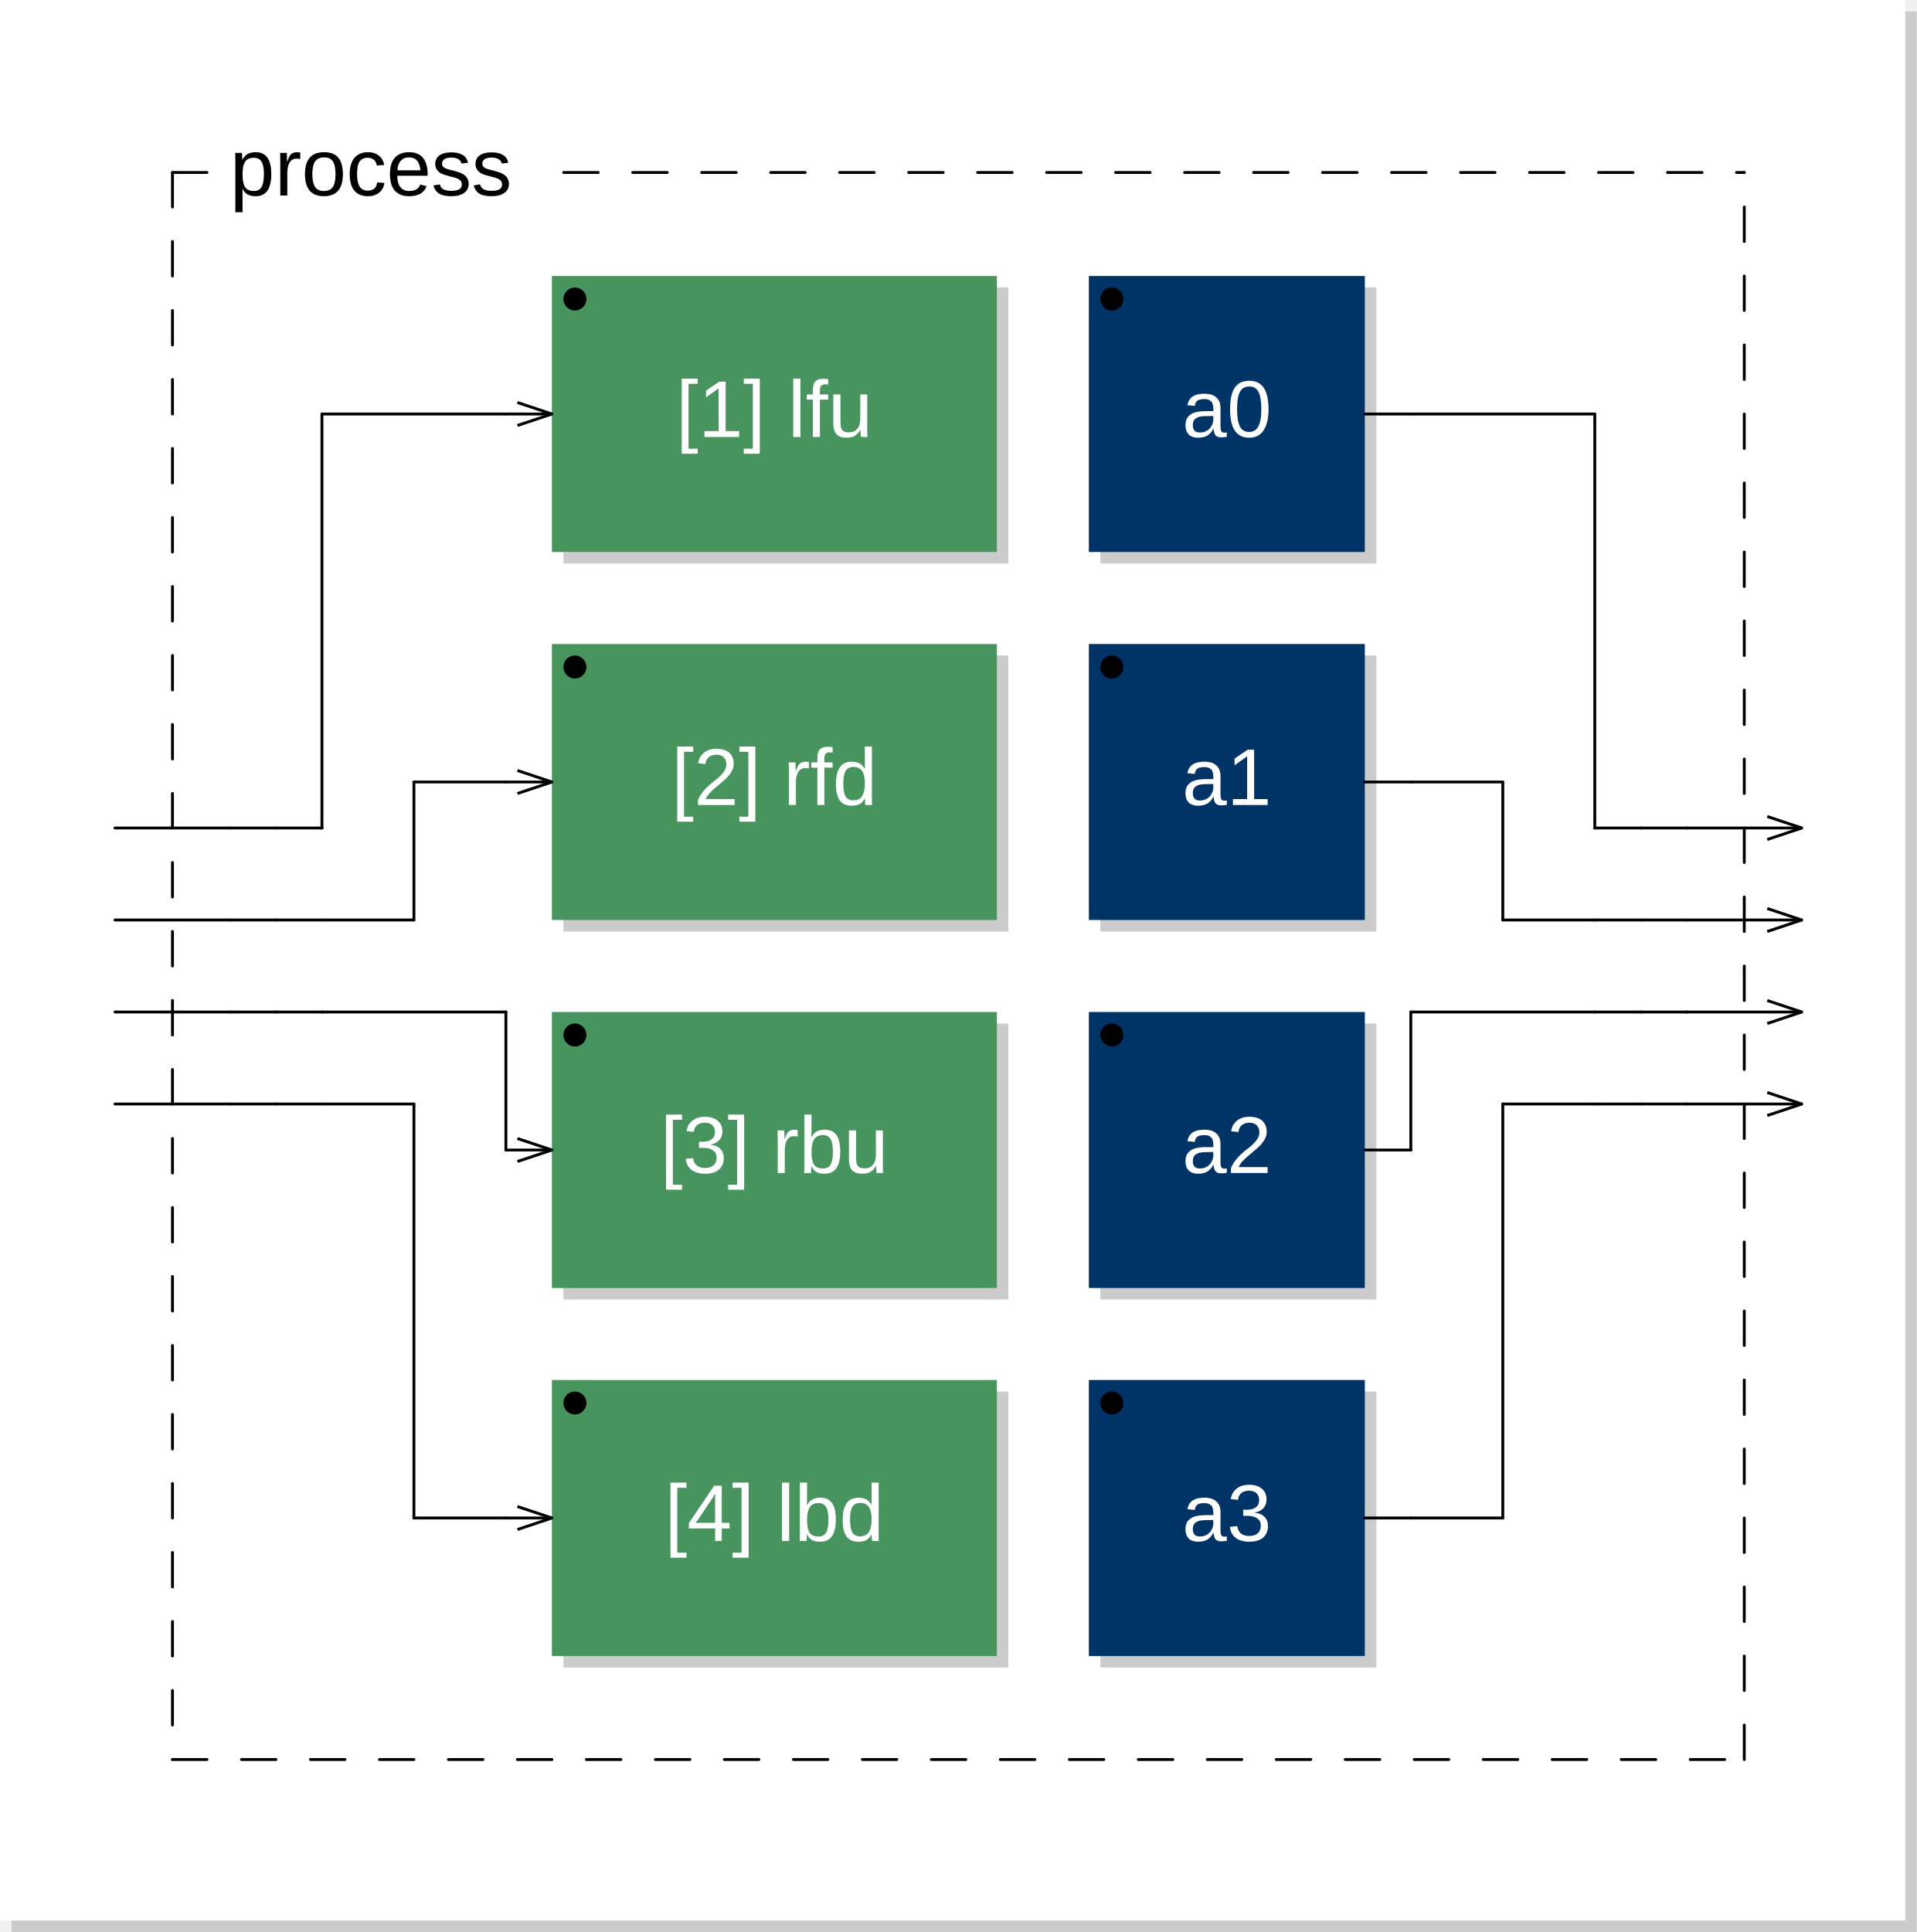
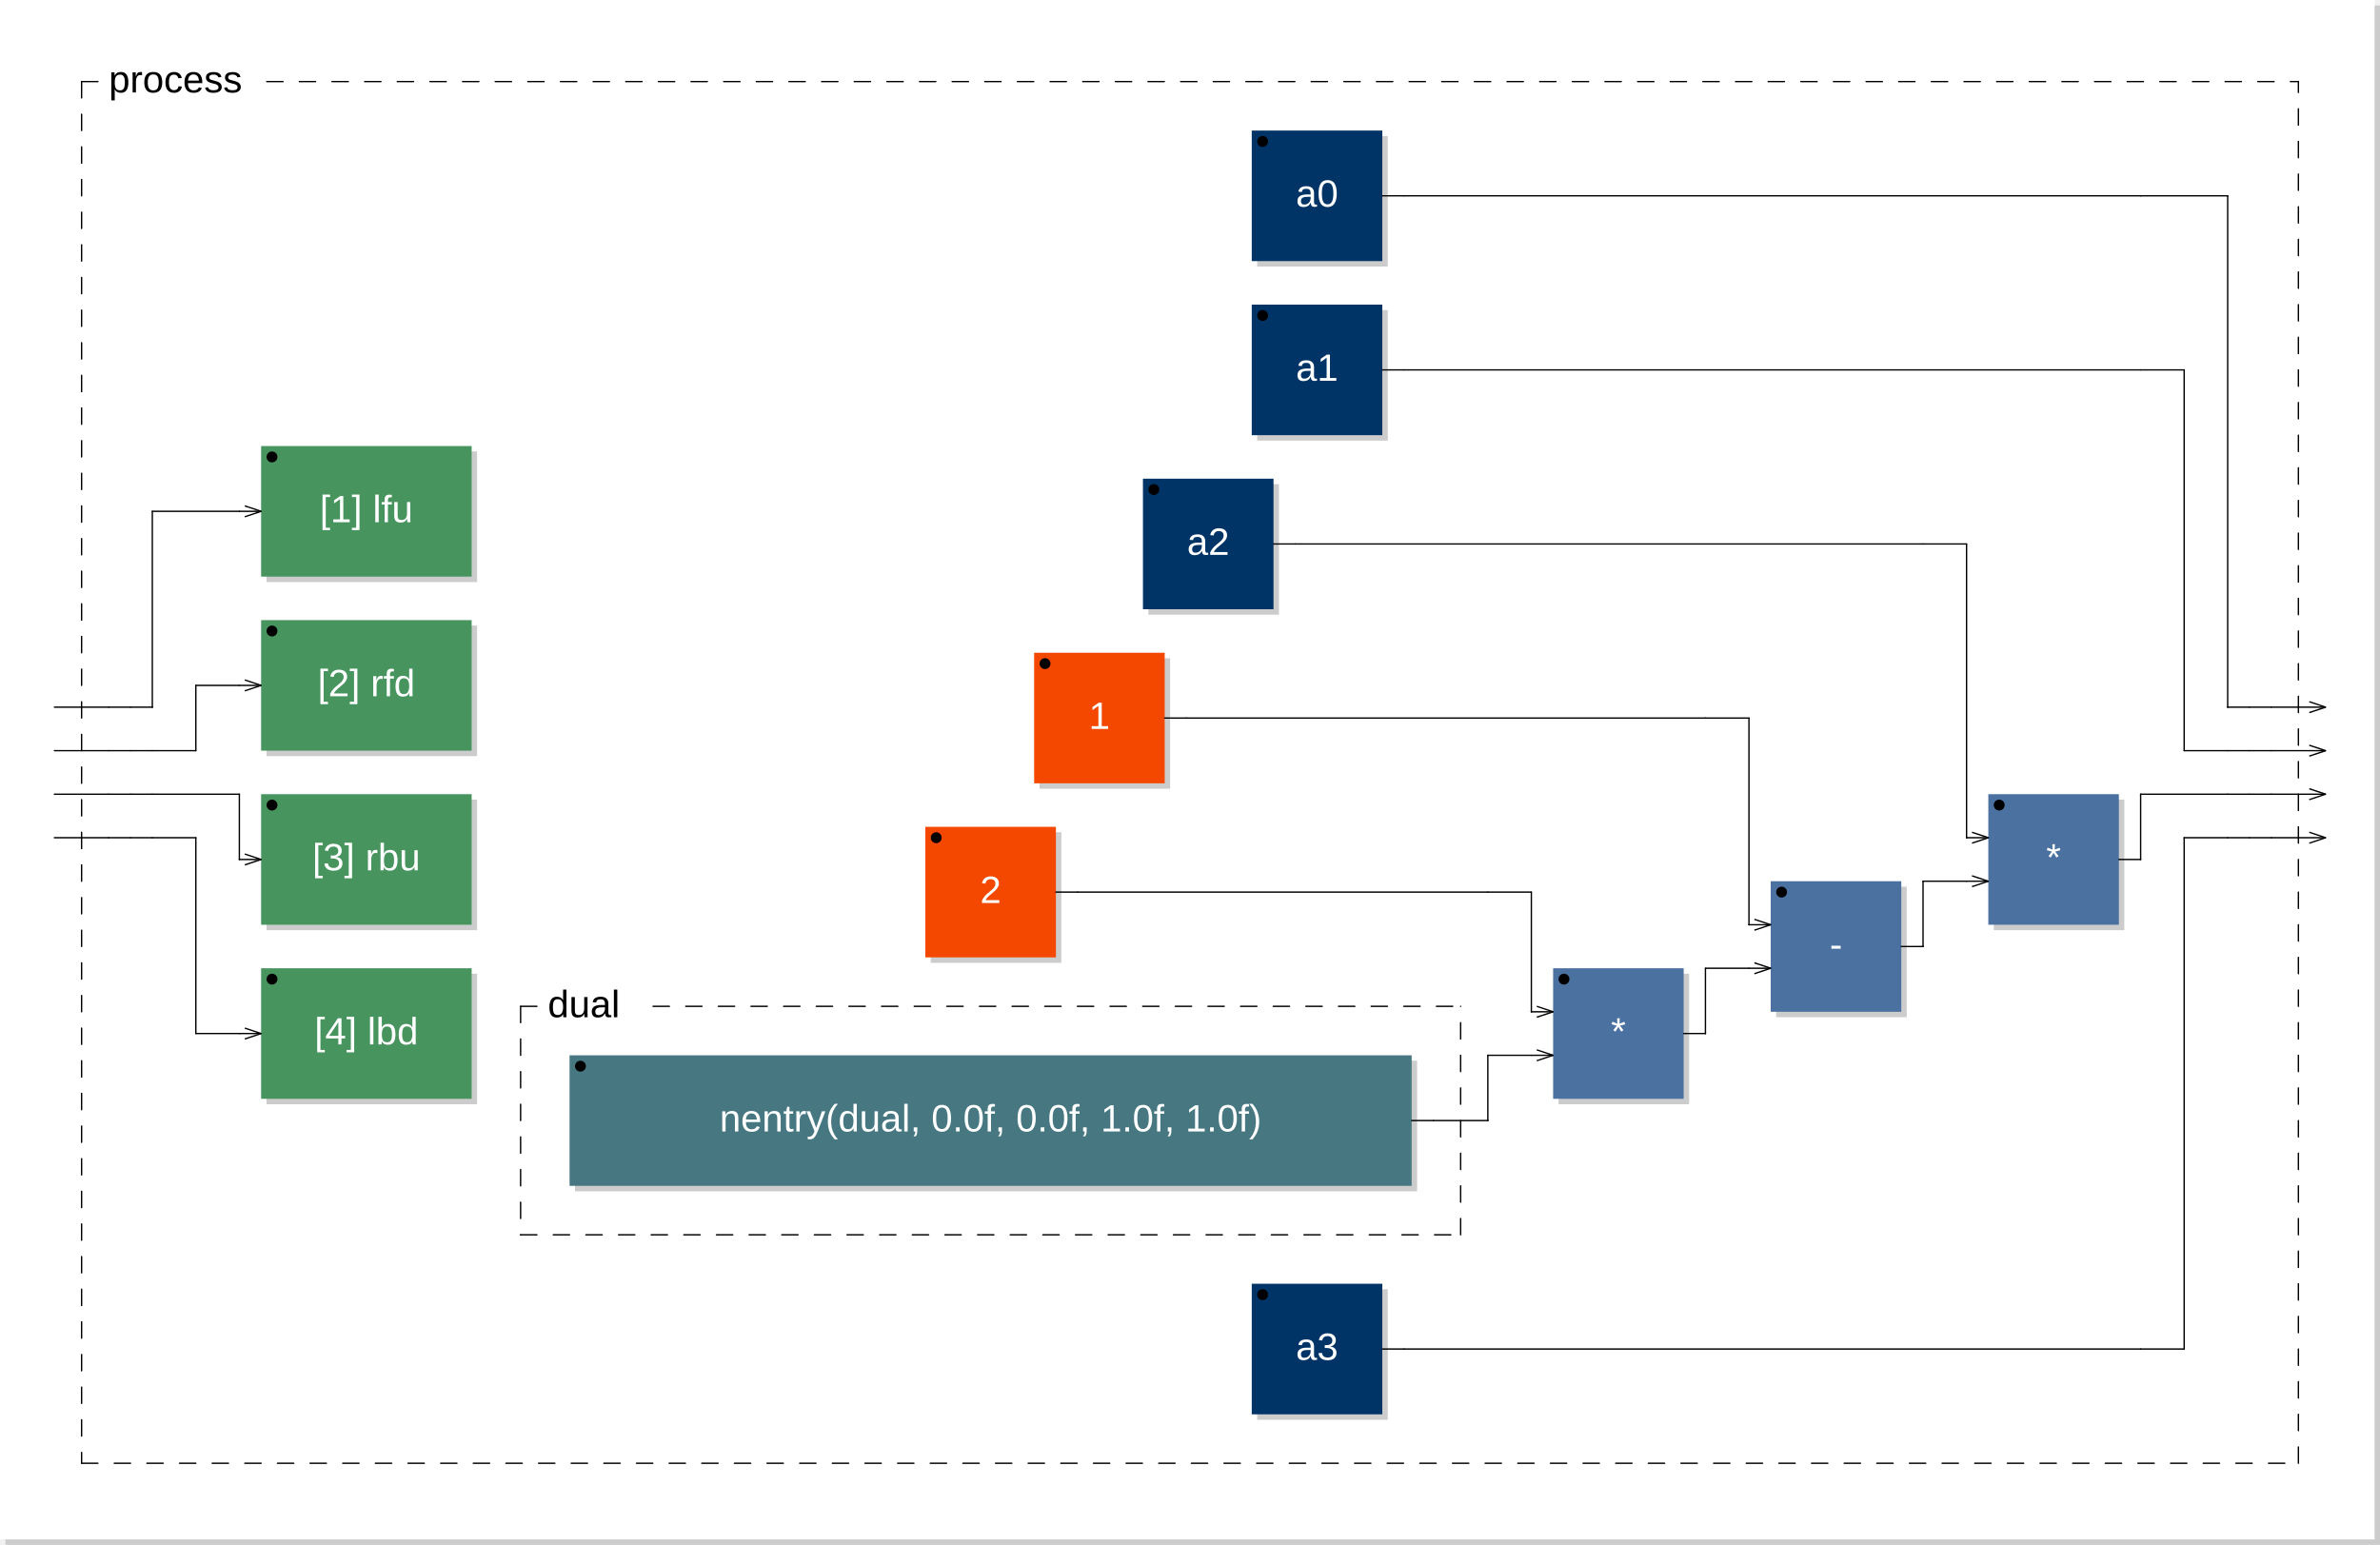
- <svg xmlns="http://www.w3.org/2000/svg" xmlns:xlink="http://www.w3.org/1999/xlink" viewBox="0 0 166.7 168" width="83.35mm" height="84mm" version="1.1">
-   <rect x="1" y="1" width="165.7" height="167" rx="0" ry="0" style="stroke:none;fill:#cccccc;" />
-   <rect x="0" y="0" width="165.7" height="167" rx="0" ry="0" style="stroke:none;fill:#ffffff;" />
+ <svg xmlns="http://www.w3.org/2000/svg" xmlns:xlink="http://www.w3.org/1999/xlink" viewBox="0 0 437.5 284" width="218.75mm" height="142mm" version="1.1">
+   <rect x="1" y="1" width="436.5" height="283" rx="0" ry="0" style="stroke:none;fill:#cccccc;" />
+   <rect x="0" y="0" width="436.5" height="283" rx="0" ry="0" style="stroke:none;fill:#ffffff;" />
  <text x="10" y="7" font-family="Arial" font-size="7" />
-   <rect x="49" y="25" width="38.7" height="24" rx="0" ry="0" style="stroke:none;fill:#cccccc;" />
-   <rect x="48" y="24" width="38.7" height="24" rx="0" ry="0" style="stroke:none;fill:#47945E;" />
-   <text x="67.35" y="38" font-family="Arial" font-size="7" text-anchor="middle" fill="#FFFFFF">[1] lfu</text>
-   <circle cx="50" cy="26" r="1" />
-   <line x1="45" y1="35" x2="48" y2="36" transform="rotate(0,48,36)" style="stroke: black; stroke-width:0.25;" />
-   <line x1="45" y1="37" x2="48" y2="36" transform="rotate(0,48,36)" style="stroke: black; stroke-width:0.25;" />
-   <rect x="49" y="57" width="38.7" height="24" rx="0" ry="0" style="stroke:none;fill:#cccccc;" />
-   <rect x="48" y="56" width="38.7" height="24" rx="0" ry="0" style="stroke:none;fill:#47945E;" />
-   <text x="67.35" y="70" font-family="Arial" font-size="7" text-anchor="middle" fill="#FFFFFF">[2] rfd</text>
-   <circle cx="50" cy="58" r="1" />
-   <line x1="45" y1="67" x2="48" y2="68" transform="rotate(0,48,68)" style="stroke: black; stroke-width:0.25;" />
-   <line x1="45" y1="69" x2="48" y2="68" transform="rotate(0,48,68)" style="stroke: black; stroke-width:0.25;" />
-   <rect x="49" y="89" width="38.7" height="24" rx="0" ry="0" style="stroke:none;fill:#cccccc;" />
-   <rect x="48" y="88" width="38.7" height="24" rx="0" ry="0" style="stroke:none;fill:#47945E;" />
-   <text x="67.35" y="102" font-family="Arial" font-size="7" text-anchor="middle" fill="#FFFFFF">[3] rbu</text>
-   <circle cx="50" cy="90" r="1" />
-   <line x1="45" y1="99" x2="48" y2="100" transform="rotate(0,48,100)" style="stroke: black; stroke-width:0.25;" />
-   <line x1="45" y1="101" x2="48" y2="100" transform="rotate(0,48,100)" style="stroke: black; stroke-width:0.25;" />
-   <rect x="49" y="121" width="38.7" height="24" rx="0" ry="0" style="stroke:none;fill:#cccccc;" />
-   <rect x="48" y="120" width="38.7" height="24" rx="0" ry="0" style="stroke:none;fill:#47945E;" />
-   <text x="67.35" y="134" font-family="Arial" font-size="7" text-anchor="middle" fill="#FFFFFF">[4] lbd</text>
-   <circle cx="50" cy="122" r="1" />
-   <line x1="45" y1="131" x2="48" y2="132" transform="rotate(0,48,132)" style="stroke: black; stroke-width:0.25;" />
-   <line x1="45" y1="133" x2="48" y2="132" transform="rotate(0,48,132)" style="stroke: black; stroke-width:0.25;" />
-   <a xlink:href="a0-0x6000031c8000.svg">
-     <rect x="95.7" y="25" width="24" height="24" rx="0" ry="0" style="stroke:none;fill:#cccccc;" />
-     <rect x="94.7" y="24" width="24" height="24" rx="0" ry="0" style="stroke:none;fill:#003366;" />
-   </a>
-   <a xlink:href="a0-0x6000031c8000.svg">
-     <text x="106.7" y="38" font-family="Arial" font-size="7" text-anchor="middle" fill="#FFFFFF">a0</text>
-   </a>
-   <circle cx="96.7" cy="26" r="1" />
-   <a xlink:href="a1-0x6000031c8a80.svg">
-     <rect x="95.7" y="57" width="24" height="24" rx="0" ry="0" style="stroke:none;fill:#cccccc;" />
-     <rect x="94.7" y="56" width="24" height="24" rx="0" ry="0" style="stroke:none;fill:#003366;" />
-   </a>
-   <a xlink:href="a1-0x6000031c8a80.svg">
-     <text x="106.7" y="70" font-family="Arial" font-size="7" text-anchor="middle" fill="#FFFFFF">a1</text>
-   </a>
-   <circle cx="96.7" cy="58" r="1" />
-   <a xlink:href="a2-0x6000031c9280.svg">
-     <rect x="95.7" y="89" width="24" height="24" rx="0" ry="0" style="stroke:none;fill:#cccccc;" />
-     <rect x="94.7" y="88" width="24" height="24" rx="0" ry="0" style="stroke:none;fill:#003366;" />
-   </a>
-   <a xlink:href="a2-0x6000031c9280.svg">
-     <text x="106.7" y="102" font-family="Arial" font-size="7" text-anchor="middle" fill="#FFFFFF">a2</text>
-   </a>
-   <circle cx="96.7" cy="90" r="1" />
-   <a xlink:href="a3-0x6000031c9a00.svg">
-     <rect x="95.7" y="121" width="24" height="24" rx="0" ry="0" style="stroke:none;fill:#cccccc;" />
-     <rect x="94.7" y="120" width="24" height="24" rx="0" ry="0" style="stroke:none;fill:#003366;" />
-   </a>
-   <a xlink:href="a3-0x6000031c9a00.svg">
-     <text x="106.7" y="134" font-family="Arial" font-size="7" text-anchor="middle" fill="#FFFFFF">a3</text>
-   </a>
-   <circle cx="96.7" cy="122" r="1" />
-   <line x1="15" y1="15" x2="15" y2="153" style="stroke: black; stroke-linecap:round; stroke-width:0.25; stroke-dasharray:3,3;" />
-   <line x1="15" y1="153" x2="151.7" y2="153" style="stroke: black; stroke-linecap:round; stroke-width:0.25; stroke-dasharray:3,3;" />
-   <line x1="151.7" y1="153" x2="151.7" y2="15" style="stroke: black; stroke-linecap:round; stroke-width:0.25; stroke-dasharray:3,3;" />
+   <rect x="49" y="83" width="38.7" height="24" rx="0" ry="0" style="stroke:none;fill:#cccccc;" />
+   <rect x="48" y="82" width="38.7" height="24" rx="0" ry="0" style="stroke:none;fill:#47945E;" />
+   <text x="67.35" y="96" font-family="Arial" font-size="7" text-anchor="middle" fill="#FFFFFF">[1] lfu</text>
+   <circle cx="50" cy="84" r="1" />
+   <line x1="45" y1="93" x2="48" y2="94" transform="rotate(0,48,94)" style="stroke: black; stroke-width:0.25;" />
+   <line x1="45" y1="95" x2="48" y2="94" transform="rotate(0,48,94)" style="stroke: black; stroke-width:0.25;" />
+   <rect x="49" y="115" width="38.7" height="24" rx="0" ry="0" style="stroke:none;fill:#cccccc;" />
+   <rect x="48" y="114" width="38.7" height="24" rx="0" ry="0" style="stroke:none;fill:#47945E;" />
+   <text x="67.35" y="128" font-family="Arial" font-size="7" text-anchor="middle" fill="#FFFFFF">[2] rfd</text>
+   <circle cx="50" cy="116" r="1" />
+   <line x1="45" y1="125" x2="48" y2="126" transform="rotate(0,48,126)" style="stroke: black; stroke-width:0.25;" />
+   <line x1="45" y1="127" x2="48" y2="126" transform="rotate(0,48,126)" style="stroke: black; stroke-width:0.25;" />
+   <rect x="49" y="147" width="38.7" height="24" rx="0" ry="0" style="stroke:none;fill:#cccccc;" />
+   <rect x="48" y="146" width="38.7" height="24" rx="0" ry="0" style="stroke:none;fill:#47945E;" />
+   <text x="67.35" y="160" font-family="Arial" font-size="7" text-anchor="middle" fill="#FFFFFF">[3] rbu</text>
+   <circle cx="50" cy="148" r="1" />
+   <line x1="45" y1="157" x2="48" y2="158" transform="rotate(0,48,158)" style="stroke: black; stroke-width:0.25;" />
+   <line x1="45" y1="159" x2="48" y2="158" transform="rotate(0,48,158)" style="stroke: black; stroke-width:0.25;" />
+   <rect x="49" y="179" width="38.7" height="24" rx="0" ry="0" style="stroke:none;fill:#cccccc;" />
+   <rect x="48" y="178" width="38.7" height="24" rx="0" ry="0" style="stroke:none;fill:#47945E;" />
+   <text x="67.35" y="192" font-family="Arial" font-size="7" text-anchor="middle" fill="#FFFFFF">[4] lbd</text>
+   <circle cx="50" cy="180" r="1" />
+   <line x1="45" y1="189" x2="48" y2="190" transform="rotate(0,48,190)" style="stroke: black; stroke-width:0.25;" />
+   <line x1="45" y1="191" x2="48" y2="190" transform="rotate(0,48,190)" style="stroke: black; stroke-width:0.25;" />
+   <a xlink:href="a0-0x600002b45ff0.svg">
+     <rect x="231.1" y="25" width="24" height="24" rx="0" ry="0" style="stroke:none;fill:#cccccc;" />
+     <rect x="230.1" y="24" width="24" height="24" rx="0" ry="0" style="stroke:none;fill:#003366;" />
+   </a>
+   <a xlink:href="a0-0x600002b45ff0.svg">
+     <text x="242.1" y="38" font-family="Arial" font-size="7" text-anchor="middle" fill="#FFFFFF">a0</text>
+   </a>
+   <circle cx="232.1" cy="26" r="1" />
+   <a xlink:href="a1-0x600002b46920.svg">
+     <rect x="231.1" y="57" width="24" height="24" rx="0" ry="0" style="stroke:none;fill:#cccccc;" />
+     <rect x="230.1" y="56" width="24" height="24" rx="0" ry="0" style="stroke:none;fill:#003366;" />
+   </a>
+   <a xlink:href="a1-0x600002b46920.svg">
+     <text x="242.1" y="70" font-family="Arial" font-size="7" text-anchor="middle" fill="#FFFFFF">a1</text>
+   </a>
+   <circle cx="232.1" cy="58" r="1" />
+   <a xlink:href="a2-0x600002b47100.svg">
+     <rect x="211.1" y="89" width="24" height="24" rx="0" ry="0" style="stroke:none;fill:#cccccc;" />
+     <rect x="210.1" y="88" width="24" height="24" rx="0" ry="0" style="stroke:none;fill:#003366;" />
+   </a>
+   <a xlink:href="a2-0x600002b47100.svg">
+     <text x="222.1" y="102" font-family="Arial" font-size="7" text-anchor="middle" fill="#FFFFFF">a2</text>
+   </a>
+   <circle cx="212.1" cy="90" r="1" />
+   <rect x="191.1" y="121" width="24" height="24" rx="0" ry="0" style="stroke:none;fill:#cccccc;" />
+   <rect x="190.1" y="120" width="24" height="24" rx="0" ry="0" style="stroke:none;fill:#f44800;" />
+   <text x="202.1" y="134" font-family="Arial" font-size="7" text-anchor="middle" fill="#FFFFFF">1</text>
+   <circle cx="192.1" cy="122" r="1" />
+   <rect x="171.1" y="153" width="24" height="24" rx="0" ry="0" style="stroke:none;fill:#cccccc;" />
+   <rect x="170.1" y="152" width="24" height="24" rx="0" ry="0" style="stroke:none;fill:#f44800;" />
+   <text x="182.1" y="166" font-family="Arial" font-size="7" text-anchor="middle" fill="#FFFFFF">2</text>
+   <circle cx="172.1" cy="154" r="1" />
+   <rect x="105.7" y="195" width="154.8" height="24" rx="0" ry="0" style="stroke:none;fill:#cccccc;" />
+   <rect x="104.7" y="194" width="154.8" height="24" rx="0" ry="0" style="stroke:none;fill:#477881;" />
+   <text x="182.1" y="208" font-family="Arial" font-size="7" text-anchor="middle" fill="#FFFFFF">nentry(dual, 0.0f, 0.0f, 1.0f, 1.0f)</text>
+   <circle cx="106.7" cy="196" r="1" />
+   <line x1="95.7" y1="185" x2="95.7" y2="227" style="stroke: black; stroke-linecap:round; stroke-width:0.25; stroke-dasharray:3,3;" />
+   <line x1="95.7" y1="227" x2="268.5" y2="227" style="stroke: black; stroke-linecap:round; stroke-width:0.25; stroke-dasharray:3,3;" />
+   <line x1="268.5" y1="227" x2="268.5" y2="185" style="stroke: black; stroke-linecap:round; stroke-width:0.25; stroke-dasharray:3,3;" />
+   <line x1="95.7" y1="185" x2="100.7" y2="185" style="stroke: black; stroke-linecap:round; stroke-width:0.25; stroke-dasharray:3,3;" />
+   <line x1="120.05" y1="185" x2="268.5" y2="185" style="stroke: black; stroke-linecap:round; stroke-width:0.25; stroke-dasharray:3,3;" />
+   <text x="100.7" y="187" font-family="Arial" font-size="7">dual</text>
+   <rect x="286.5" y="179" width="24" height="24" rx="0" ry="0" style="stroke:none;fill:#cccccc;" />
+   <rect x="285.5" y="178" width="24" height="24" rx="0" ry="0" style="stroke:none;fill:#4B71A1;" />
+   <text x="297.5" y="192" font-family="Arial" font-size="7" text-anchor="middle" fill="#FFFFFF">*</text>
+   <circle cx="287.5" cy="180" r="1" />
+   <line x1="282.5" y1="185" x2="285.5" y2="186" transform="rotate(0,285.5,186)" style="stroke: black; stroke-width:0.25;" />
+   <line x1="282.5" y1="187" x2="285.5" y2="186" transform="rotate(0,285.5,186)" style="stroke: black; stroke-width:0.25;" />
+   <line x1="282.5" y1="193" x2="285.5" y2="194" transform="rotate(0,285.5,194)" style="stroke: black; stroke-width:0.25;" />
+   <line x1="282.5" y1="195" x2="285.5" y2="194" transform="rotate(0,285.5,194)" style="stroke: black; stroke-width:0.25;" />
+   <rect x="326.5" y="163" width="24" height="24" rx="0" ry="0" style="stroke:none;fill:#cccccc;" />
+   <rect x="325.5" y="162" width="24" height="24" rx="0" ry="0" style="stroke:none;fill:#4B71A1;" />
+   <text x="337.5" y="176" font-family="Arial" font-size="7" text-anchor="middle" fill="#FFFFFF">-</text>
+   <circle cx="327.5" cy="164" r="1" />
+   <line x1="322.5" y1="169" x2="325.5" y2="170" transform="rotate(0,325.5,170)" style="stroke: black; stroke-width:0.25;" />
+   <line x1="322.5" y1="171" x2="325.5" y2="170" transform="rotate(0,325.5,170)" style="stroke: black; stroke-width:0.25;" />
+   <line x1="322.5" y1="177" x2="325.5" y2="178" transform="rotate(0,325.5,178)" style="stroke: black; stroke-width:0.25;" />
+   <line x1="322.5" y1="179" x2="325.5" y2="178" transform="rotate(0,325.5,178)" style="stroke: black; stroke-width:0.25;" />
+   <rect x="366.5" y="147" width="24" height="24" rx="0" ry="0" style="stroke:none;fill:#cccccc;" />
+   <rect x="365.5" y="146" width="24" height="24" rx="0" ry="0" style="stroke:none;fill:#4B71A1;" />
+   <text x="377.5" y="160" font-family="Arial" font-size="7" text-anchor="middle" fill="#FFFFFF">*</text>
+   <circle cx="367.5" cy="148" r="1" />
+   <line x1="362.5" y1="153" x2="365.5" y2="154" transform="rotate(0,365.5,154)" style="stroke: black; stroke-width:0.25;" />
+   <line x1="362.5" y1="155" x2="365.5" y2="154" transform="rotate(0,365.5,154)" style="stroke: black; stroke-width:0.25;" />
+   <line x1="362.5" y1="161" x2="365.5" y2="162" transform="rotate(0,365.5,162)" style="stroke: black; stroke-width:0.25;" />
+   <line x1="362.5" y1="163" x2="365.5" y2="162" transform="rotate(0,365.5,162)" style="stroke: black; stroke-width:0.25;" />
+   <a xlink:href="a3-0x600002b47f00.svg">
+     <rect x="231.1" y="237" width="24" height="24" rx="0" ry="0" style="stroke:none;fill:#cccccc;" />
+     <rect x="230.1" y="236" width="24" height="24" rx="0" ry="0" style="stroke:none;fill:#003366;" />
+   </a>
+   <a xlink:href="a3-0x600002b47f00.svg">
+     <text x="242.1" y="250" font-family="Arial" font-size="7" text-anchor="middle" fill="#FFFFFF">a3</text>
+   </a>
+   <circle cx="232.1" cy="238" r="1" />
+   <line x1="15" y1="15" x2="15" y2="269" style="stroke: black; stroke-linecap:round; stroke-width:0.25; stroke-dasharray:3,3;" />
+   <line x1="15" y1="269" x2="422.5" y2="269" style="stroke: black; stroke-linecap:round; stroke-width:0.25; stroke-dasharray:3,3;" />
+   <line x1="422.5" y1="269" x2="422.5" y2="15" style="stroke: black; stroke-linecap:round; stroke-width:0.25; stroke-dasharray:3,3;" />
  <line x1="15" y1="15" x2="20" y2="15" style="stroke: black; stroke-linecap:round; stroke-width:0.25; stroke-dasharray:3,3;" />
-   <line x1="49.025" y1="15" x2="151.7" y2="15" style="stroke: black; stroke-linecap:round; stroke-width:0.25; stroke-dasharray:3,3;" />
+   <line x1="49.025" y1="15" x2="422.5" y2="15" style="stroke: black; stroke-linecap:round; stroke-width:0.25; stroke-dasharray:3,3;" />
  <text x="20" y="17" font-family="Arial" font-size="7">process</text>
-   <line x1="153.7" y1="71" x2="156.7" y2="72" transform="rotate(0,156.7,72)" style="stroke: black; stroke-width:0.25;" />
-   <line x1="153.7" y1="73" x2="156.7" y2="72" transform="rotate(0,156.7,72)" style="stroke: black; stroke-width:0.25;" />
-   <line x1="153.7" y1="79" x2="156.7" y2="80" transform="rotate(0,156.7,80)" style="stroke: black; stroke-width:0.25;" />
-   <line x1="153.7" y1="81" x2="156.7" y2="80" transform="rotate(0,156.7,80)" style="stroke: black; stroke-width:0.25;" />
-   <line x1="153.7" y1="87" x2="156.7" y2="88" transform="rotate(0,156.7,88)" style="stroke: black; stroke-width:0.25;" />
-   <line x1="153.7" y1="89" x2="156.7" y2="88" transform="rotate(0,156.7,88)" style="stroke: black; stroke-width:0.25;" />
-   <line x1="153.7" y1="95" x2="156.7" y2="96" transform="rotate(0,156.7,96)" style="stroke: black; stroke-width:0.25;" />
-   <line x1="153.7" y1="97" x2="156.7" y2="96" transform="rotate(0,156.7,96)" style="stroke: black; stroke-width:0.25;" />
-   <line x1="10" y1="72" x2="20" y2="72" style="stroke:black; stroke-linecap:round; stroke-width:0.25;" />
-   <line x1="10" y1="80" x2="20" y2="80" style="stroke:black; stroke-linecap:round; stroke-width:0.25;" />
-   <line x1="10" y1="88" x2="20" y2="88" style="stroke:black; stroke-linecap:round; stroke-width:0.25;" />
-   <line x1="10" y1="96" x2="20" y2="96" style="stroke:black; stroke-linecap:round; stroke-width:0.25;" />
-   <line x1="20" y1="72" x2="24" y2="72" style="stroke:black; stroke-linecap:round; stroke-width:0.25;" />
-   <line x1="20" y1="80" x2="24" y2="80" style="stroke:black; stroke-linecap:round; stroke-width:0.25;" />
-   <line x1="20" y1="88" x2="24" y2="88" style="stroke:black; stroke-linecap:round; stroke-width:0.25;" />
-   <line x1="20" y1="96" x2="24" y2="96" style="stroke:black; stroke-linecap:round; stroke-width:0.25;" />
-   <line x1="24" y1="72" x2="28" y2="72" style="stroke:black; stroke-linecap:round; stroke-width:0.25;" />
-   <line x1="24" y1="80" x2="28" y2="80" style="stroke:black; stroke-linecap:round; stroke-width:0.25;" />
-   <line x1="24" y1="88" x2="28" y2="88" style="stroke:black; stroke-linecap:round; stroke-width:0.25;" />
-   <line x1="24" y1="96" x2="28" y2="96" style="stroke:black; stroke-linecap:round; stroke-width:0.25;" />
-   <line x1="28" y1="36" x2="44" y2="36" style="stroke:black; stroke-linecap:round; stroke-width:0.25;" />
-   <line x1="28" y1="72" x2="28" y2="36" style="stroke:black; stroke-linecap:round; stroke-width:0.25;" />
-   <line x1="28" y1="72" x2="28" y2="72" style="stroke:black; stroke-linecap:round; stroke-width:0.25;" />
-   <line x1="28" y1="80" x2="36" y2="80" style="stroke:black; stroke-linecap:round; stroke-width:0.25;" />
-   <line x1="28" y1="88" x2="44" y2="88" style="stroke:black; stroke-linecap:round; stroke-width:0.25;" />
-   <line x1="28" y1="96" x2="36" y2="96" style="stroke:black; stroke-linecap:round; stroke-width:0.25;" />
-   <line x1="36" y1="68" x2="44" y2="68" style="stroke:black; stroke-linecap:round; stroke-width:0.25;" />
-   <line x1="36" y1="80" x2="36" y2="68" style="stroke:black; stroke-linecap:round; stroke-width:0.25;" />
-   <line x1="36" y1="96" x2="36" y2="132" style="stroke:black; stroke-linecap:round; stroke-width:0.25;" />
-   <line x1="36" y1="132" x2="44" y2="132" style="stroke:black; stroke-linecap:round; stroke-width:0.25;" />
-   <line x1="44" y1="36" x2="48" y2="36" style="stroke:black; stroke-linecap:round; stroke-width:0.25;" />
-   <line x1="44" y1="68" x2="48" y2="68" style="stroke:black; stroke-linecap:round; stroke-width:0.25;" />
-   <line x1="44" y1="88" x2="44" y2="100" style="stroke:black; stroke-linecap:round; stroke-width:0.25;" />
-   <line x1="44" y1="100" x2="44" y2="100" style="stroke:black; stroke-linecap:round; stroke-width:0.25;" />
-   <line x1="44" y1="100" x2="48" y2="100" style="stroke:black; stroke-linecap:round; stroke-width:0.25;" />
-   <line x1="44" y1="132" x2="48" y2="132" style="stroke:black; stroke-linecap:round; stroke-width:0.25;" />
-   <line x1="118.7" y1="36" x2="122.7" y2="36" style="stroke:black; stroke-linecap:round; stroke-width:0.25;" />
-   <line x1="118.7" y1="68" x2="122.7" y2="68" style="stroke:black; stroke-linecap:round; stroke-width:0.25;" />
-   <line x1="118.7" y1="100" x2="122.7" y2="100" style="stroke:black; stroke-linecap:round; stroke-width:0.25;" />
-   <line x1="118.7" y1="132" x2="122.7" y2="132" style="stroke:black; stroke-linecap:round; stroke-width:0.25;" />
-   <line x1="122.7" y1="36" x2="138.7" y2="36" style="stroke:black; stroke-linecap:round; stroke-width:0.25;" />
-   <line x1="122.7" y1="68" x2="130.7" y2="68" style="stroke:black; stroke-linecap:round; stroke-width:0.25;" />
-   <line x1="122.7" y1="88" x2="138.7" y2="88" style="stroke:black; stroke-linecap:round; stroke-width:0.25;" />
-   <line x1="122.7" y1="100" x2="122.7" y2="88" style="stroke:black; stroke-linecap:round; stroke-width:0.25;" />
-   <line x1="122.7" y1="100" x2="122.7" y2="100" style="stroke:black; stroke-linecap:round; stroke-width:0.25;" />
-   <line x1="122.7" y1="132" x2="130.7" y2="132" style="stroke:black; stroke-linecap:round; stroke-width:0.25;" />
-   <line x1="130.7" y1="68" x2="130.7" y2="80" style="stroke:black; stroke-linecap:round; stroke-width:0.25;" />
-   <line x1="130.7" y1="80" x2="138.7" y2="80" style="stroke:black; stroke-linecap:round; stroke-width:0.25;" />
-   <line x1="130.7" y1="96" x2="138.7" y2="96" style="stroke:black; stroke-linecap:round; stroke-width:0.25;" />
-   <line x1="130.7" y1="132" x2="130.7" y2="96" style="stroke:black; stroke-linecap:round; stroke-width:0.25;" />
-   <line x1="138.7" y1="36" x2="138.7" y2="72" style="stroke:black; stroke-linecap:round; stroke-width:0.25;" />
-   <line x1="138.7" y1="72" x2="138.7" y2="72" style="stroke:black; stroke-linecap:round; stroke-width:0.25;" />
-   <line x1="138.7" y1="72" x2="142.7" y2="72" style="stroke:black; stroke-linecap:round; stroke-width:0.25;" />
-   <line x1="138.7" y1="80" x2="142.7" y2="80" style="stroke:black; stroke-linecap:round; stroke-width:0.25;" />
-   <line x1="138.7" y1="88" x2="142.7" y2="88" style="stroke:black; stroke-linecap:round; stroke-width:0.25;" />
-   <line x1="138.7" y1="96" x2="142.7" y2="96" style="stroke:black; stroke-linecap:round; stroke-width:0.25;" />
-   <line x1="142.7" y1="72" x2="146.7" y2="72" style="stroke:black; stroke-linecap:round; stroke-width:0.25;" />
-   <line x1="142.7" y1="80" x2="146.7" y2="80" style="stroke:black; stroke-linecap:round; stroke-width:0.25;" />
-   <line x1="142.7" y1="88" x2="146.7" y2="88" style="stroke:black; stroke-linecap:round; stroke-width:0.25;" />
-   <line x1="142.7" y1="96" x2="146.7" y2="96" style="stroke:black; stroke-linecap:round; stroke-width:0.25;" />
-   <line x1="146.7" y1="72" x2="156.7" y2="72" style="stroke:black; stroke-linecap:round; stroke-width:0.25;" />
-   <line x1="146.7" y1="80" x2="156.7" y2="80" style="stroke:black; stroke-linecap:round; stroke-width:0.25;" />
-   <line x1="146.7" y1="88" x2="156.7" y2="88" style="stroke:black; stroke-linecap:round; stroke-width:0.25;" />
-   <line x1="146.7" y1="96" x2="156.7" y2="96" style="stroke:black; stroke-linecap:round; stroke-width:0.25;" />
+   <line x1="424.5" y1="129" x2="427.5" y2="130" transform="rotate(0,427.5,130)" style="stroke: black; stroke-width:0.25;" />
+   <line x1="424.5" y1="131" x2="427.5" y2="130" transform="rotate(0,427.5,130)" style="stroke: black; stroke-width:0.25;" />
+   <line x1="424.5" y1="137" x2="427.5" y2="138" transform="rotate(0,427.5,138)" style="stroke: black; stroke-width:0.25;" />
+   <line x1="424.5" y1="139" x2="427.5" y2="138" transform="rotate(0,427.5,138)" style="stroke: black; stroke-width:0.25;" />
+   <line x1="424.5" y1="145" x2="427.5" y2="146" transform="rotate(0,427.5,146)" style="stroke: black; stroke-width:0.25;" />
+   <line x1="424.5" y1="147" x2="427.5" y2="146" transform="rotate(0,427.5,146)" style="stroke: black; stroke-width:0.25;" />
+   <line x1="424.5" y1="153" x2="427.5" y2="154" transform="rotate(0,427.5,154)" style="stroke: black; stroke-width:0.25;" />
+   <line x1="424.5" y1="155" x2="427.5" y2="154" transform="rotate(0,427.5,154)" style="stroke: black; stroke-width:0.25;" />
+   <line x1="10" y1="130" x2="20" y2="130" style="stroke:black; stroke-linecap:round; stroke-width:0.25;" />
+   <line x1="10" y1="138" x2="20" y2="138" style="stroke:black; stroke-linecap:round; stroke-width:0.25;" />
+   <line x1="10" y1="146" x2="20" y2="146" style="stroke:black; stroke-linecap:round; stroke-width:0.25;" />
+   <line x1="10" y1="154" x2="20" y2="154" style="stroke:black; stroke-linecap:round; stroke-width:0.25;" />
+   <line x1="20" y1="130" x2="24" y2="130" style="stroke:black; stroke-linecap:round; stroke-width:0.25;" />
+   <line x1="20" y1="138" x2="24" y2="138" style="stroke:black; stroke-linecap:round; stroke-width:0.25;" />
+   <line x1="20" y1="146" x2="24" y2="146" style="stroke:black; stroke-linecap:round; stroke-width:0.25;" />
+   <line x1="20" y1="154" x2="24" y2="154" style="stroke:black; stroke-linecap:round; stroke-width:0.25;" />
+   <line x1="24" y1="130" x2="28" y2="130" style="stroke:black; stroke-linecap:round; stroke-width:0.25;" />
+   <line x1="24" y1="138" x2="28" y2="138" style="stroke:black; stroke-linecap:round; stroke-width:0.25;" />
+   <line x1="24" y1="146" x2="28" y2="146" style="stroke:black; stroke-linecap:round; stroke-width:0.25;" />
+   <line x1="24" y1="154" x2="28" y2="154" style="stroke:black; stroke-linecap:round; stroke-width:0.25;" />
+   <line x1="28" y1="94" x2="44" y2="94" style="stroke:black; stroke-linecap:round; stroke-width:0.25;" />
+   <line x1="28" y1="130" x2="28" y2="94" style="stroke:black; stroke-linecap:round; stroke-width:0.25;" />
+   <line x1="28" y1="130" x2="28" y2="130" style="stroke:black; stroke-linecap:round; stroke-width:0.25;" />
+   <line x1="28" y1="138" x2="36" y2="138" style="stroke:black; stroke-linecap:round; stroke-width:0.25;" />
+   <line x1="28" y1="146" x2="44" y2="146" style="stroke:black; stroke-linecap:round; stroke-width:0.25;" />
+   <line x1="28" y1="154" x2="36" y2="154" style="stroke:black; stroke-linecap:round; stroke-width:0.25;" />
+   <line x1="36" y1="126" x2="44" y2="126" style="stroke:black; stroke-linecap:round; stroke-width:0.25;" />
+   <line x1="36" y1="138" x2="36" y2="126" style="stroke:black; stroke-linecap:round; stroke-width:0.25;" />
+   <line x1="36" y1="154" x2="36" y2="190" style="stroke:black; stroke-linecap:round; stroke-width:0.25;" />
+   <line x1="36" y1="190" x2="44" y2="190" style="stroke:black; stroke-linecap:round; stroke-width:0.25;" />
+   <line x1="44" y1="94" x2="48" y2="94" style="stroke:black; stroke-linecap:round; stroke-width:0.25;" />
+   <line x1="44" y1="126" x2="48" y2="126" style="stroke:black; stroke-linecap:round; stroke-width:0.25;" />
+   <line x1="44" y1="146" x2="44" y2="158" style="stroke:black; stroke-linecap:round; stroke-width:0.25;" />
+   <line x1="44" y1="158" x2="44" y2="158" style="stroke:black; stroke-linecap:round; stroke-width:0.25;" />
+   <line x1="44" y1="158" x2="48" y2="158" style="stroke:black; stroke-linecap:round; stroke-width:0.25;" />
+   <line x1="44" y1="190" x2="48" y2="190" style="stroke:black; stroke-linecap:round; stroke-width:0.25;" />
+   <line x1="194.1" y1="164" x2="198.1" y2="164" style="stroke:black; stroke-linecap:round; stroke-width:0.25;" />
+   <line x1="198.1" y1="164" x2="273.5" y2="164" style="stroke:black; stroke-linecap:round; stroke-width:0.25;" />
+   <line x1="214.1" y1="132" x2="218.1" y2="132" style="stroke:black; stroke-linecap:round; stroke-width:0.25;" />
+   <line x1="218.1" y1="132" x2="313.5" y2="132" style="stroke:black; stroke-linecap:round; stroke-width:0.25;" />
+   <line x1="234.1" y1="100" x2="238.1" y2="100" style="stroke:black; stroke-linecap:round; stroke-width:0.25;" />
+   <line x1="238.1" y1="100" x2="353.5" y2="100" style="stroke:black; stroke-linecap:round; stroke-width:0.25;" />
+   <line x1="254.1" y1="36" x2="258.1" y2="36" style="stroke:black; stroke-linecap:round; stroke-width:0.25;" />
+   <line x1="254.1" y1="68" x2="258.1" y2="68" style="stroke:black; stroke-linecap:round; stroke-width:0.25;" />
+   <line x1="254.1" y1="248" x2="258.1" y2="248" style="stroke:black; stroke-linecap:round; stroke-width:0.25;" />
+   <line x1="258.1" y1="36" x2="393.5" y2="36" style="stroke:black; stroke-linecap:round; stroke-width:0.25;" />
+   <line x1="258.1" y1="68" x2="393.5" y2="68" style="stroke:black; stroke-linecap:round; stroke-width:0.25;" />
+   <line x1="258.1" y1="248" x2="393.5" y2="248" style="stroke:black; stroke-linecap:round; stroke-width:0.25;" />
+   <line x1="259.5" y1="206" x2="263.5" y2="206" style="stroke:black; stroke-linecap:round; stroke-width:0.25;" />
+   <line x1="263.5" y1="206" x2="273.5" y2="206" style="stroke:black; stroke-linecap:round; stroke-width:0.25;" />
+   <line x1="273.5" y1="164" x2="281.5" y2="164" style="stroke:black; stroke-linecap:round; stroke-width:0.25;" />
+   <line x1="273.5" y1="194" x2="281.5" y2="194" style="stroke:black; stroke-linecap:round; stroke-width:0.25;" />
+   <line x1="273.5" y1="206" x2="273.5" y2="194" style="stroke:black; stroke-linecap:round; stroke-width:0.25;" />
+   <line x1="273.5" y1="206" x2="273.5" y2="206" style="stroke:black; stroke-linecap:round; stroke-width:0.25;" />
+   <line x1="281.5" y1="164" x2="281.5" y2="186" style="stroke:black; stroke-linecap:round; stroke-width:0.25;" />
+   <line x1="281.5" y1="186" x2="281.5" y2="186" style="stroke:black; stroke-linecap:round; stroke-width:0.25;" />
+   <line x1="281.5" y1="186" x2="285.5" y2="186" style="stroke:black; stroke-linecap:round; stroke-width:0.25;" />
+   <line x1="281.5" y1="194" x2="285.5" y2="194" style="stroke:black; stroke-linecap:round; stroke-width:0.25;" />
+   <line x1="309.5" y1="190" x2="313.5" y2="190" style="stroke:black; stroke-linecap:round; stroke-width:0.25;" />
+   <line x1="313.5" y1="132" x2="321.5" y2="132" style="stroke:black; stroke-linecap:round; stroke-width:0.25;" />
+   <line x1="313.5" y1="178" x2="321.5" y2="178" style="stroke:black; stroke-linecap:round; stroke-width:0.25;" />
+   <line x1="313.5" y1="190" x2="313.5" y2="178" style="stroke:black; stroke-linecap:round; stroke-width:0.25;" />
+   <line x1="313.5" y1="190" x2="313.5" y2="190" style="stroke:black; stroke-linecap:round; stroke-width:0.25;" />
+   <line x1="321.5" y1="132" x2="321.5" y2="170" style="stroke:black; stroke-linecap:round; stroke-width:0.25;" />
+   <line x1="321.5" y1="170" x2="321.5" y2="170" style="stroke:black; stroke-linecap:round; stroke-width:0.25;" />
+   <line x1="321.5" y1="170" x2="325.5" y2="170" style="stroke:black; stroke-linecap:round; stroke-width:0.25;" />
+   <line x1="321.5" y1="178" x2="325.5" y2="178" style="stroke:black; stroke-linecap:round; stroke-width:0.25;" />
+   <line x1="349.5" y1="174" x2="353.5" y2="174" style="stroke:black; stroke-linecap:round; stroke-width:0.25;" />
+   <line x1="353.5" y1="100" x2="361.5" y2="100" style="stroke:black; stroke-linecap:round; stroke-width:0.25;" />
+   <line x1="353.5" y1="162" x2="361.5" y2="162" style="stroke:black; stroke-linecap:round; stroke-width:0.25;" />
+   <line x1="353.5" y1="174" x2="353.5" y2="162" style="stroke:black; stroke-linecap:round; stroke-width:0.25;" />
+   <line x1="353.5" y1="174" x2="353.5" y2="174" style="stroke:black; stroke-linecap:round; stroke-width:0.25;" />
+   <line x1="361.5" y1="100" x2="361.5" y2="154" style="stroke:black; stroke-linecap:round; stroke-width:0.25;" />
+   <line x1="361.5" y1="154" x2="361.5" y2="154" style="stroke:black; stroke-linecap:round; stroke-width:0.25;" />
+   <line x1="361.5" y1="154" x2="365.5" y2="154" style="stroke:black; stroke-linecap:round; stroke-width:0.25;" />
+   <line x1="361.5" y1="162" x2="365.5" y2="162" style="stroke:black; stroke-linecap:round; stroke-width:0.25;" />
+   <line x1="389.5" y1="158" x2="393.5" y2="158" style="stroke:black; stroke-linecap:round; stroke-width:0.25;" />
+   <line x1="393.5" y1="36" x2="409.5" y2="36" style="stroke:black; stroke-linecap:round; stroke-width:0.25;" />
+   <line x1="393.5" y1="68" x2="401.5" y2="68" style="stroke:black; stroke-linecap:round; stroke-width:0.25;" />
+   <line x1="393.5" y1="146" x2="409.5" y2="146" style="stroke:black; stroke-linecap:round; stroke-width:0.25;" />
+   <line x1="393.5" y1="158" x2="393.5" y2="146" style="stroke:black; stroke-linecap:round; stroke-width:0.25;" />
+   <line x1="393.5" y1="158" x2="393.5" y2="158" style="stroke:black; stroke-linecap:round; stroke-width:0.25;" />
+   <line x1="393.5" y1="248" x2="401.5" y2="248" style="stroke:black; stroke-linecap:round; stroke-width:0.25;" />
+   <line x1="401.5" y1="68" x2="401.5" y2="138" style="stroke:black; stroke-linecap:round; stroke-width:0.25;" />
+   <line x1="401.5" y1="138" x2="409.5" y2="138" style="stroke:black; stroke-linecap:round; stroke-width:0.25;" />
+   <line x1="401.5" y1="154" x2="409.5" y2="154" style="stroke:black; stroke-linecap:round; stroke-width:0.25;" />
+   <line x1="401.5" y1="248" x2="401.5" y2="154" style="stroke:black; stroke-linecap:round; stroke-width:0.25;" />
+   <line x1="409.5" y1="36" x2="409.5" y2="130" style="stroke:black; stroke-linecap:round; stroke-width:0.25;" />
+   <line x1="409.5" y1="130" x2="409.5" y2="130" style="stroke:black; stroke-linecap:round; stroke-width:0.25;" />
+   <line x1="409.5" y1="130" x2="413.5" y2="130" style="stroke:black; stroke-linecap:round; stroke-width:0.25;" />
+   <line x1="409.5" y1="138" x2="413.5" y2="138" style="stroke:black; stroke-linecap:round; stroke-width:0.25;" />
+   <line x1="409.5" y1="146" x2="413.5" y2="146" style="stroke:black; stroke-linecap:round; stroke-width:0.25;" />
+   <line x1="409.5" y1="154" x2="413.5" y2="154" style="stroke:black; stroke-linecap:round; stroke-width:0.25;" />
+   <line x1="413.5" y1="130" x2="417.5" y2="130" style="stroke:black; stroke-linecap:round; stroke-width:0.25;" />
+   <line x1="413.5" y1="138" x2="417.5" y2="138" style="stroke:black; stroke-linecap:round; stroke-width:0.25;" />
+   <line x1="413.5" y1="146" x2="417.5" y2="146" style="stroke:black; stroke-linecap:round; stroke-width:0.25;" />
+   <line x1="413.5" y1="154" x2="417.5" y2="154" style="stroke:black; stroke-linecap:round; stroke-width:0.25;" />
+   <line x1="417.5" y1="130" x2="427.5" y2="130" style="stroke:black; stroke-linecap:round; stroke-width:0.25;" />
+   <line x1="417.5" y1="138" x2="427.5" y2="138" style="stroke:black; stroke-linecap:round; stroke-width:0.25;" />
+   <line x1="417.5" y1="146" x2="427.5" y2="146" style="stroke:black; stroke-linecap:round; stroke-width:0.25;" />
+   <line x1="417.5" y1="154" x2="427.5" y2="154" style="stroke:black; stroke-linecap:round; stroke-width:0.25;" />
</svg>
